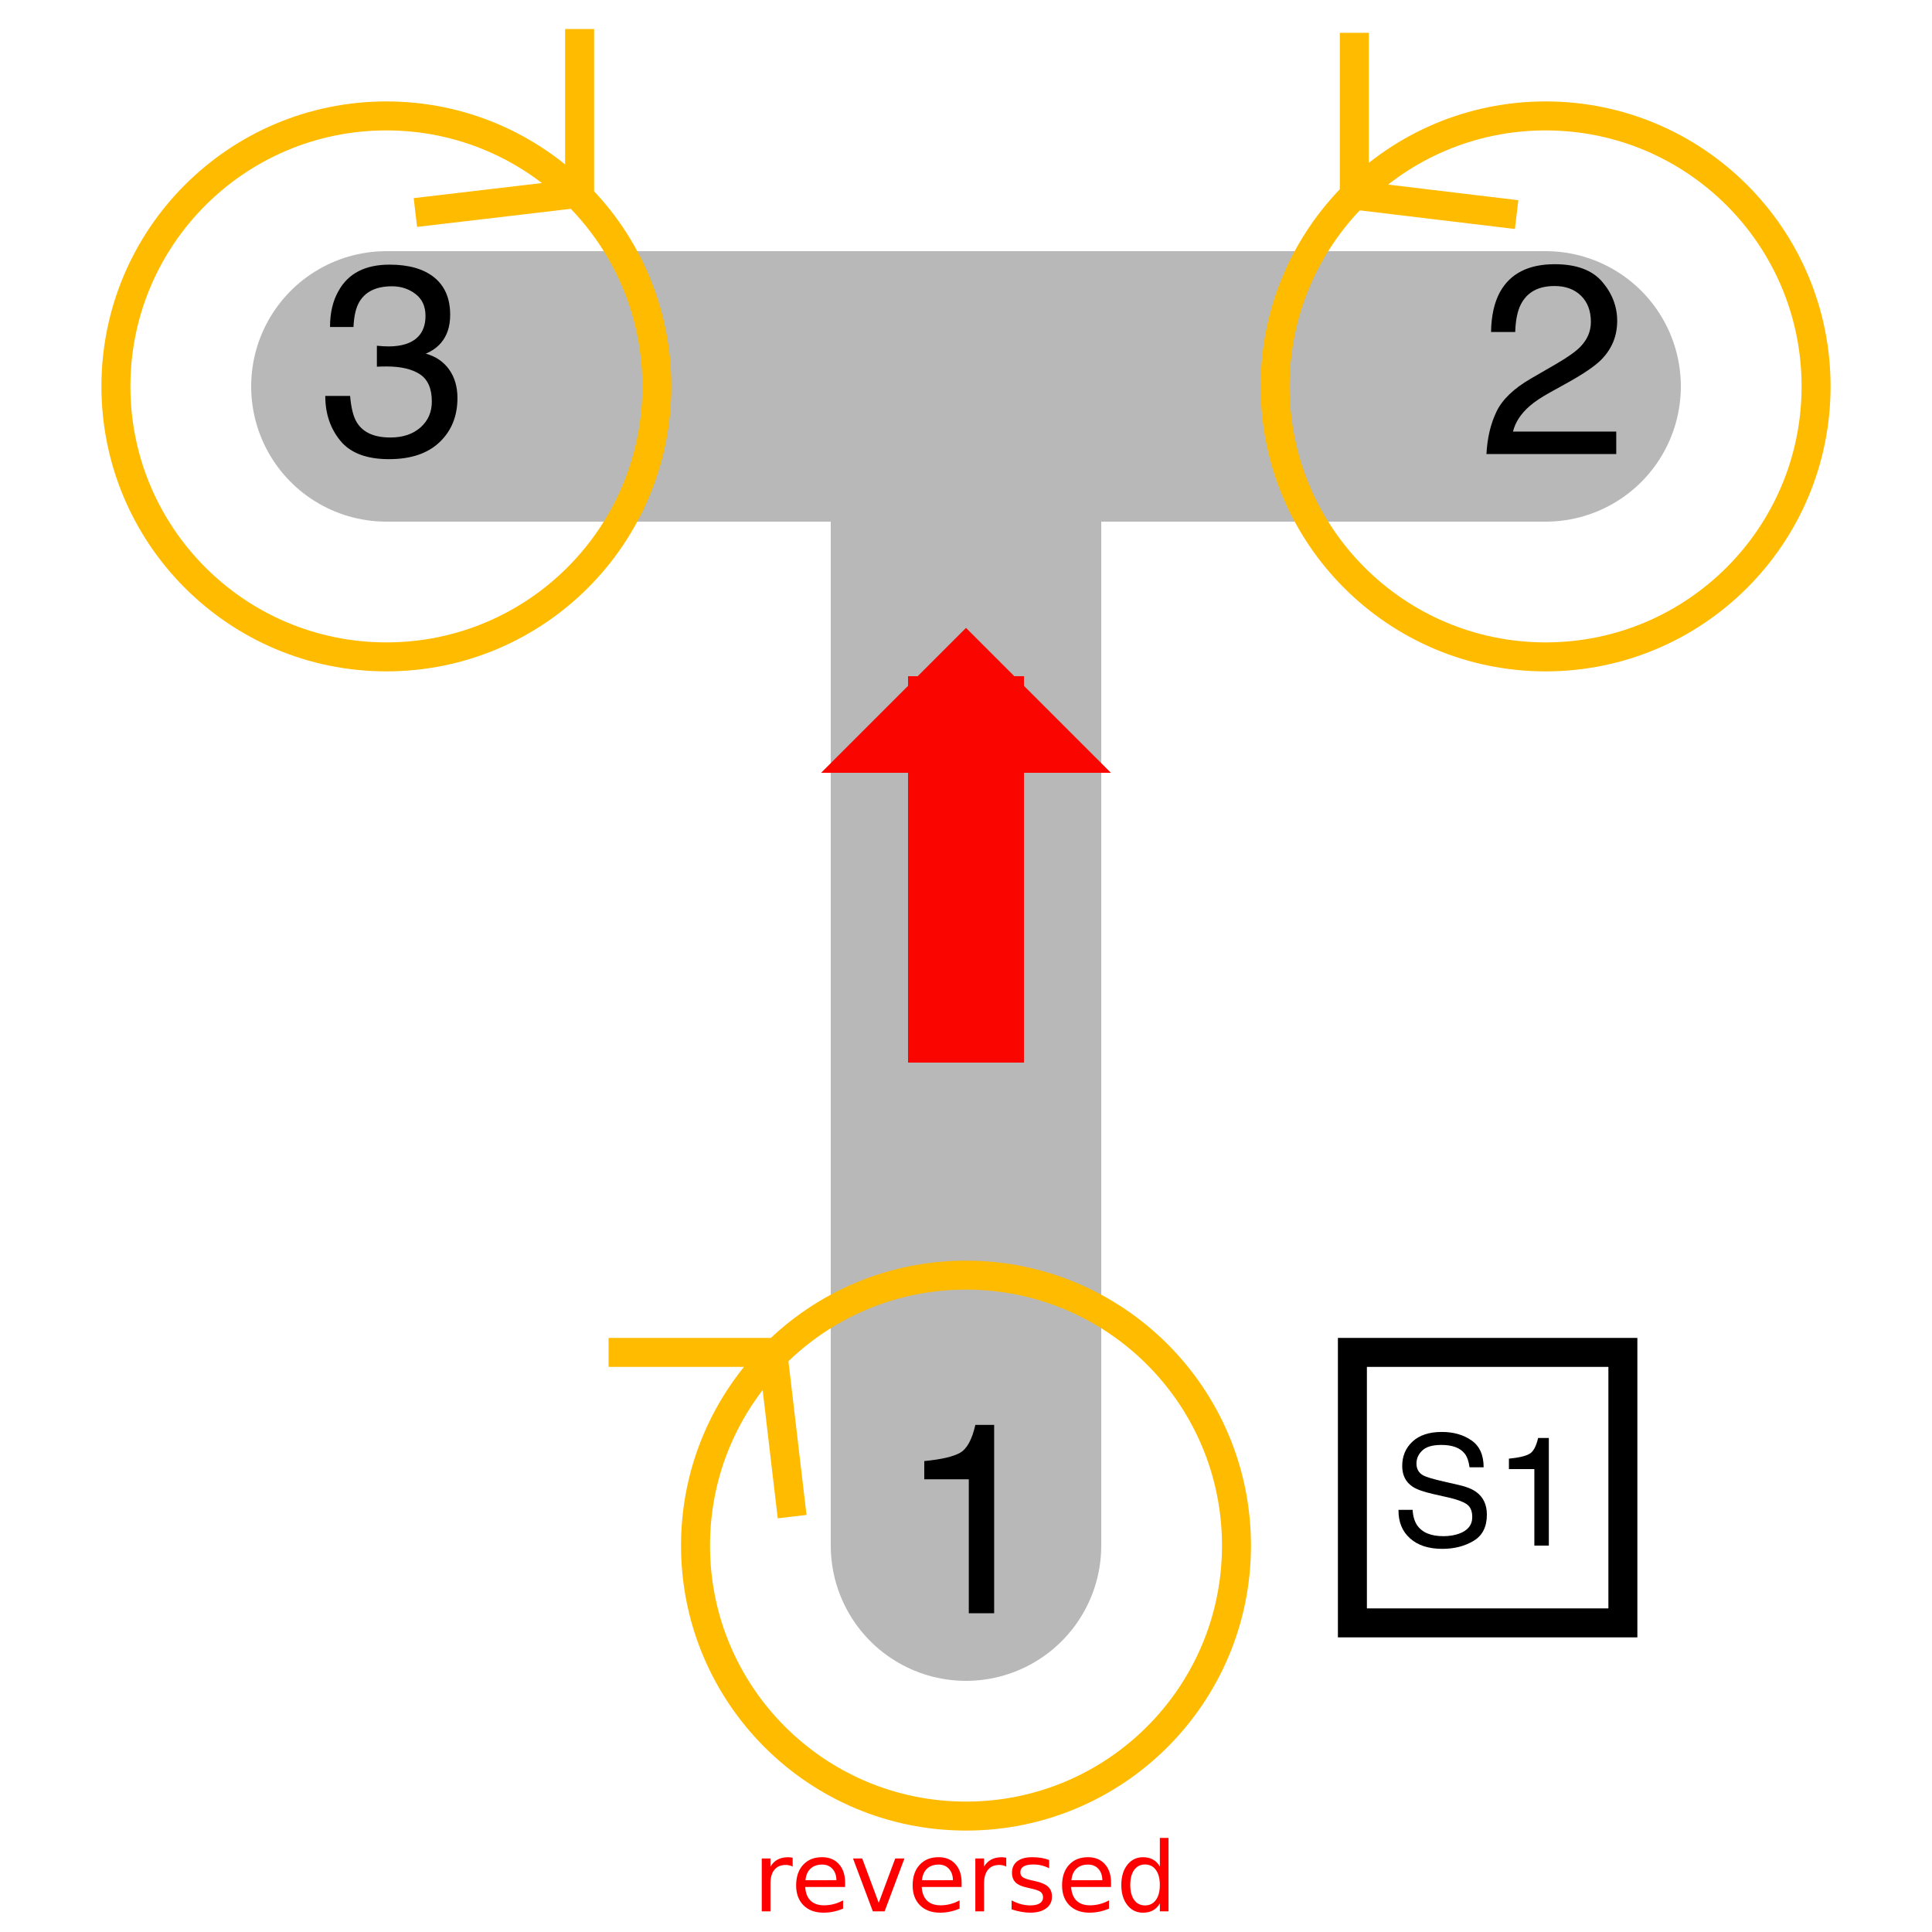
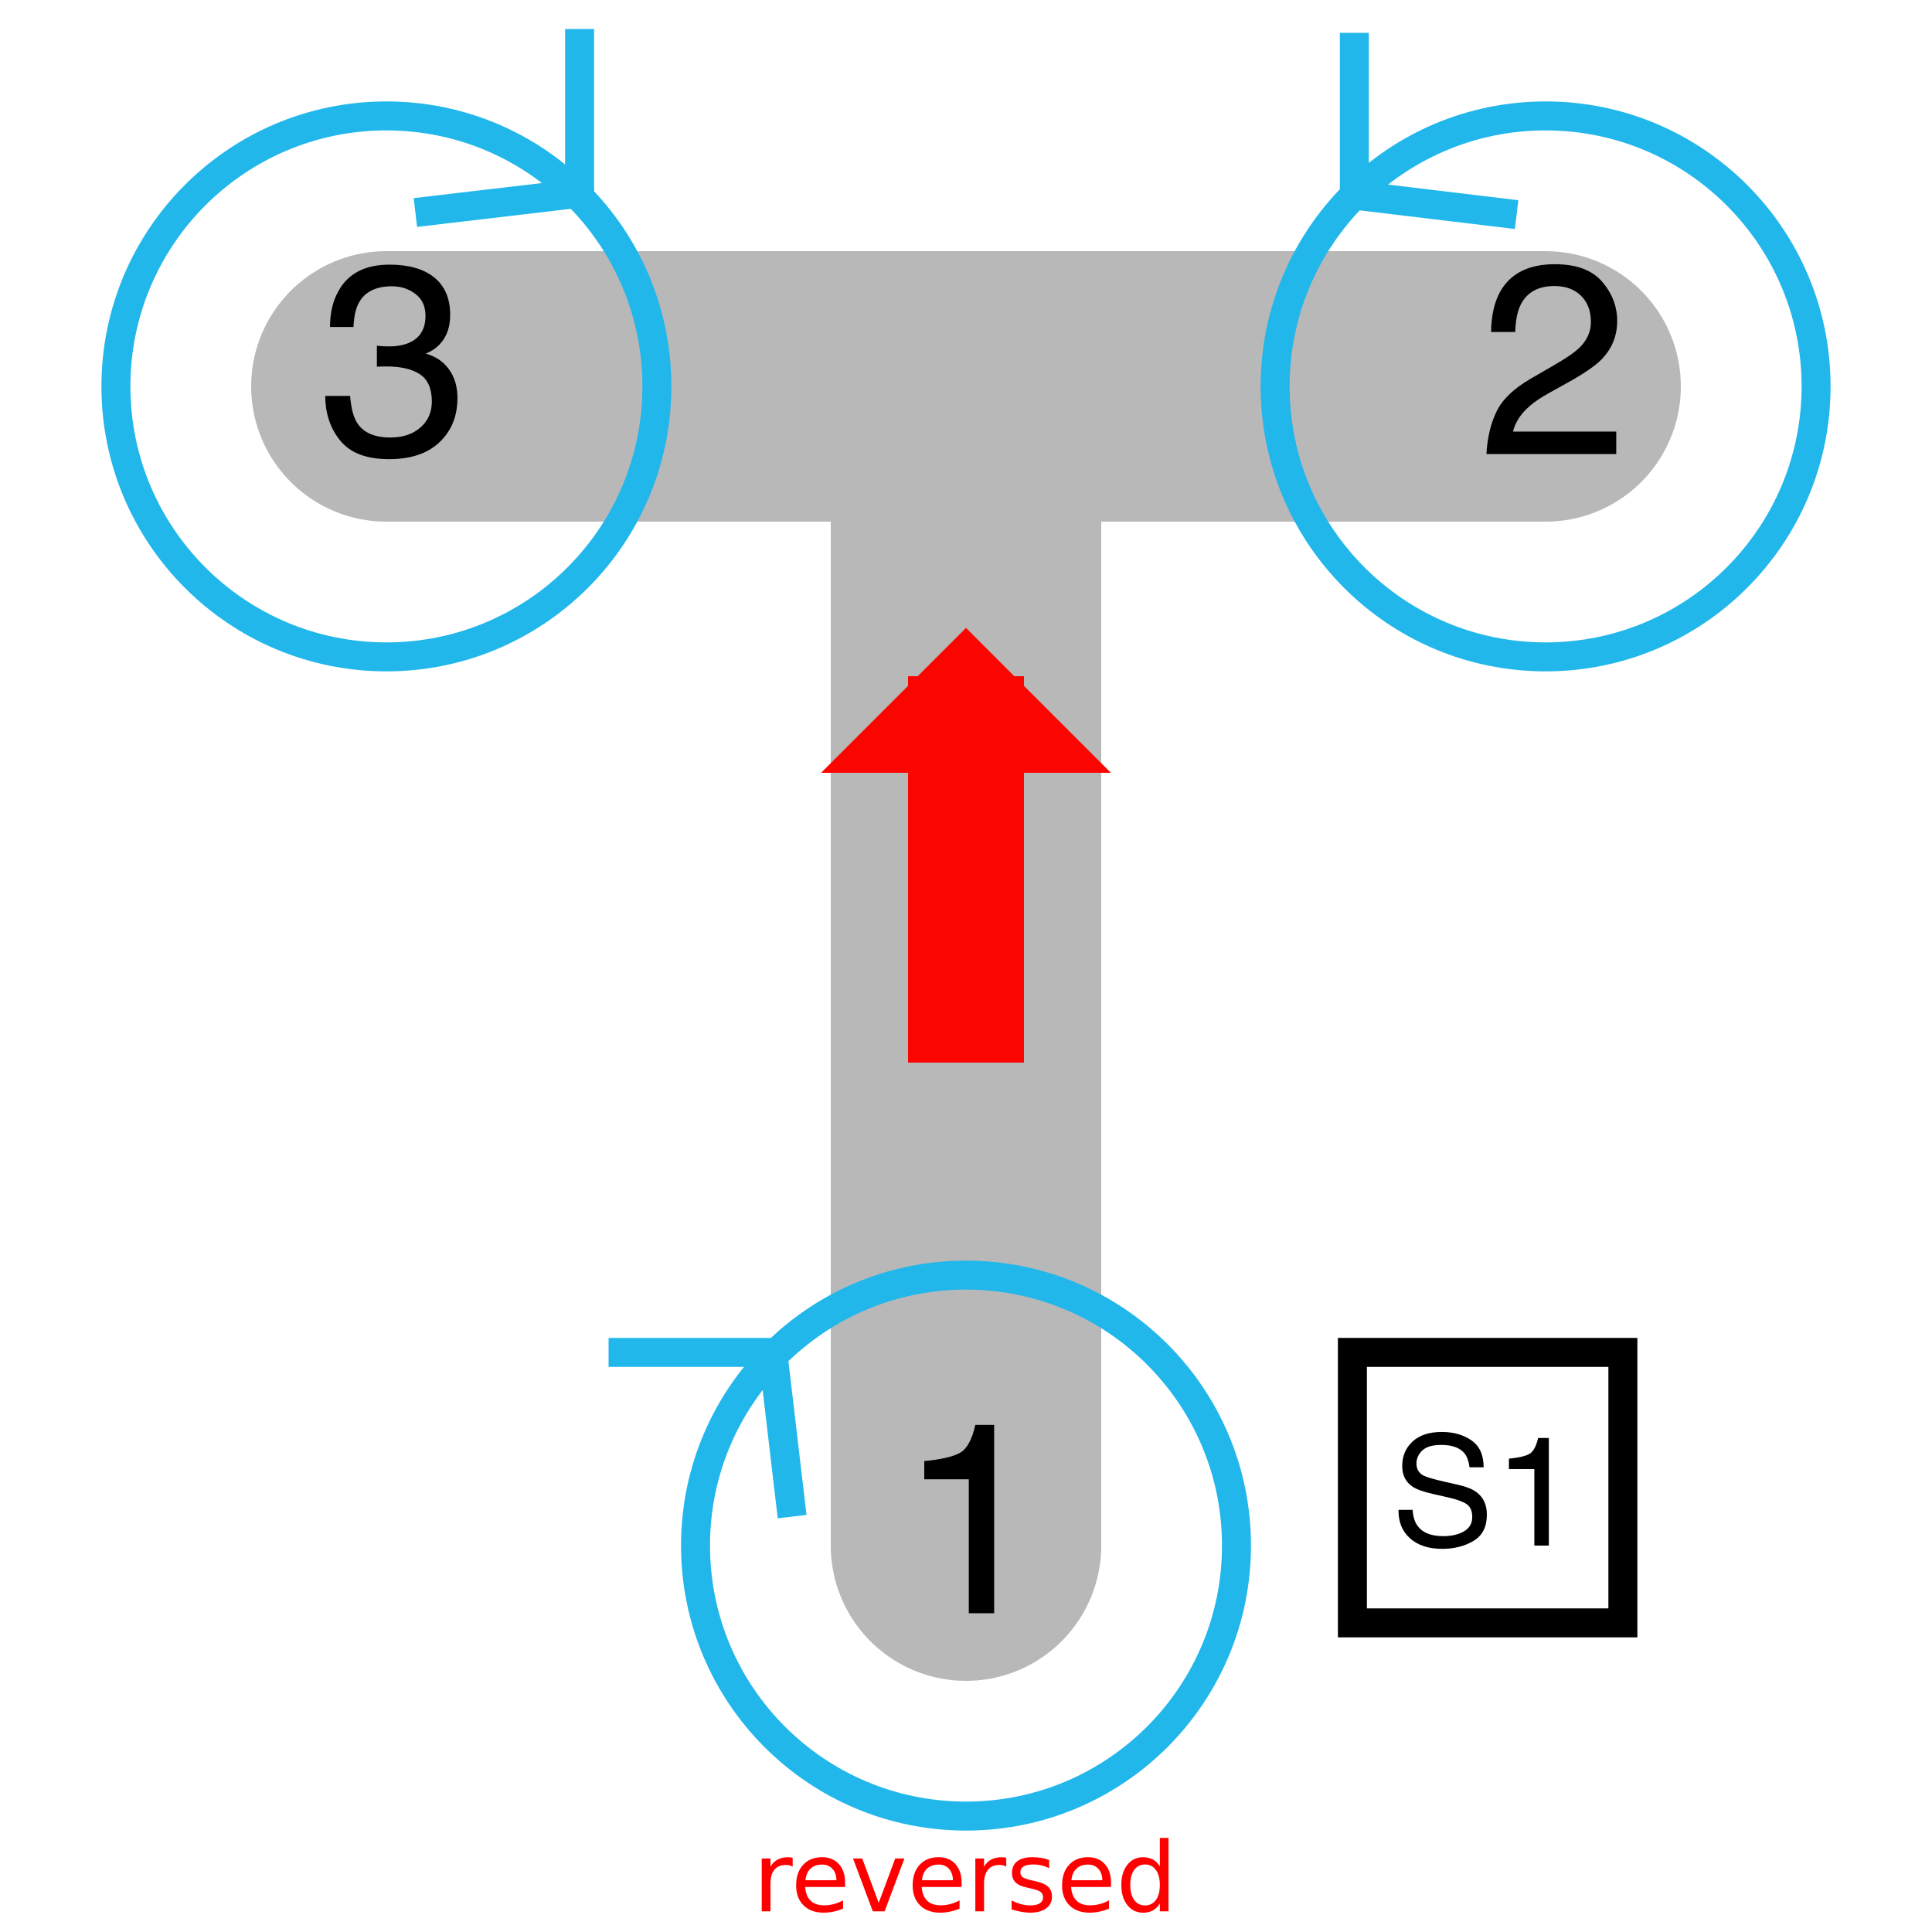
<svg xmlns="http://www.w3.org/2000/svg" xmlns:xlink="http://www.w3.org/1999/xlink" height="200pt" viewBox="0 0 200 200" width="200pt">
  <symbol id="glyph0-1" overflow="visible">
    <path d="m2.68-13.863v-1.887c1.777-.172 3.016-.461 3.719-.867.703-.406 1.227-1.367 1.57-2.879h1.945v19.496h-2.625v-13.863zm0 0" />
  </symbol>
  <symbol id="glyph0-2" overflow="visible">
    <path d="m1.922-4.402c.605-1.25 1.789-2.383 3.547-3.402l2.625-1.52c1.176-.684 2-1.266 2.477-1.75.746-.758 1.117-1.621 1.117-2.598 0-1.141-.34-2.043-1.023-2.715-.684-.668-1.594-1.004-2.734-1.004-1.688 0-2.852.637-3.5 1.914-.348.684-.539 1.633-.574 2.844h-2.504c.027-1.703.344-3.094.945-4.172 1.066-1.895 2.949-2.844 5.648-2.844 2.242 0 3.879.609 4.914 1.82s1.551 2.562 1.551 4.047c0 1.566-.551 2.906-1.652 4.02-.641.648-1.785 1.43-3.434 2.352l-1.871 1.039c-.895.492-1.598.961-2.109 1.41-.91.793-1.484 1.672-1.719 2.637h10.688v2.324h-13.438c.09-1.688.441-3.152 1.047-4.402zm0 0" />
  </symbol>
  <symbol id="glyph0-3" overflow="visible">
    <path d="m2.234-1.375c-1.043-1.27-1.562-2.816-1.562-4.641h2.57c.109 1.266.344 2.188.711 2.762.637 1.031 1.789 1.543 3.457 1.543 1.293 0 2.332-.344 3.117-1.039.785-.691 1.176-1.586 1.176-2.68 0-1.348-.414-2.289-1.238-2.828-.824-.539-1.969-.805-3.438-.805-.164 0-.332 0-.5.004-.168.004-.34.012-.512.02v-2.172c.254.027.469.047.641.055.176.008.363.016.562.016.922 0 1.676-.148 2.27-.438 1.039-.512 1.559-1.422 1.559-2.734 0-.977-.348-1.73-1.039-2.258-.691-.527-1.5-.793-2.422-.793-1.641 0-2.773.547-3.402 1.641-.348.602-.543 1.457-.59 2.57h-2.43c0-1.457.289-2.699.875-3.719 1-1.824 2.766-2.734 5.289-2.734 1.996 0 3.539.445 4.633 1.332 1.094.891 1.641 2.176 1.641 3.863 0 1.203-.32 2.18-.969 2.926-.402.465-.922.828-1.559 1.094 1.031.281 1.836.828 2.414 1.633.578.809.867 1.793.867 2.961 0 1.867-.613 3.391-1.848 4.566-1.23 1.176-2.973 1.762-5.234 1.762-2.316 0-3.996-.633-5.039-1.906zm0 0" />
  </symbol>
  <symbol id="glyph1-1" overflow="visible">
    <path d="m2.234-3.703c.035.652.191 1.18.461 1.586.516.762 1.426 1.141 2.727 1.141.582 0 1.113-.082 1.594-.25.926-.324 1.391-.902 1.391-1.734 0-.625-.195-1.07-.586-1.336-.395-.262-1.016-.488-1.859-.68l-1.555-.352c-1.016-.23-1.734-.48-2.156-.758-.73-.48-1.094-1.195-1.094-2.148 0-1.031.355-1.879 1.07-2.539.715-.66 1.723-.992 3.031-.992 1.203 0 2.227.289 3.066.871.84.582 1.262 1.508 1.262 2.785h-1.461c-.078-.613-.246-1.086-.5-1.414-.473-.598-1.277-.898-2.414-.898-.918 0-1.574.191-1.977.578s-.602.832-.602 1.344c0 .562.234.973.703 1.234.309.168 1.004.375 2.086.625l1.609.367c.777.176 1.375.418 1.797.727.73.535 1.094 1.316 1.094 2.336 0 1.27-.461 2.18-1.387 2.727-.926.547-2 .82-3.223.82-1.426 0-2.543-.363-3.352-1.094-.809-.723-1.203-1.707-1.188-2.945zm0 0" />
  </symbol>
  <symbol id="glyph1-2" overflow="visible">
    <path d="m1.531-7.922v-1.078c1.016-.098 1.723-.266 2.125-.496.402-.23.699-.781.898-1.645h1.109v11.141h-1.5v-7.922zm0 0" />
  </symbol>
  <g>
    <g>
      <path d="m40 40h120m-60 0v120" style="fill:none;stroke:#b8b8b8;stroke-width:28;stroke-linecap:round;stroke-linejoin:round;stroke-miterlimit:10" />
      <g>
        <use height="100%" width="100%" x="93" xlink:href="#glyph0-1" y="167" />
      </g>
-       <path d="m40 68c-15.465 0-28-12.535-28-28s12.535-28 28-28 28 12.535 28 28-12.535 28-28 28m20-48-17 2m17-2v-17" fill="none" stroke="#fb0" stroke-miterlimit="10" stroke-width="3" />
+       <path d="m40 68c-15.465 0-28-12.535-28-28s12.535-28 28-28 28 12.535 28 28-12.535 28-28 28m20-48-17 2m17-2v-17" fill="none" stroke="#22B7EB" stroke-miterlimit="10" stroke-width="3" />
      <g>
        <use height="100%" width="100%" x="153" xlink:href="#glyph0-2" y="47" />
      </g>
-       <path d="m160 12c15.465 0 28 12.535 28 28s-12.535 28-28 28-28-12.535-28-28 12.535-28 28-28m-19.801 8.199 16.801 2.016m-16.801-2.016v-16.801" fill="none" stroke="#fb0" stroke-miterlimit="10" stroke-width="3" />
+       <path d="m160 12c15.465 0 28 12.535 28 28s-12.535 28-28 28-28-12.535-28-28 12.535-28 28-28m-19.801 8.199 16.801 2.016m-16.801-2.016v-16.801" fill="none" stroke="#22B7EB" stroke-miterlimit="10" stroke-width="3" />
      <g>
        <use height="100%" width="100%" x="33" xlink:href="#glyph0-3" y="47" />
      </g>
      <path d="m140 140h28v28h-28zm0 0" fill="none" stroke="#000" stroke-miterlimit="10" stroke-width="3" />
      <g>
        <use height="100%" width="100%" x="144" xlink:href="#glyph1-1" y="160" />
        <use height="100%" width="100%" x="154.672" xlink:href="#glyph1-2" y="160" />
      </g>
      <path d="m100 70v40" fill="none" stroke="#fa0500" stroke-linejoin="bevel" stroke-miterlimit="10" stroke-width="12" />
      <path d="m100 65-15 15h30z" fill="#fa0500" />
-       <path d="m128 160c0 15.465-12.535 28-28 28s-28-12.535-28-28 12.535-28 28-28 28 12.535 28 28m-48-20 2 17m-2-17h-17" fill="none" stroke="#fb0" stroke-miterlimit="10" stroke-width="3" />
+       <path d="m128 160c0 15.465-12.535 28-28 28s-28-12.535-28-28 12.535-28 28-28 28 12.535 28 28m-48-20 2 17m-2-17h-17" fill="none" stroke="#22B7EB" stroke-miterlimit="10" stroke-width="3" />
    </g>
    <g fill="#f00">
      <path d="m82.059 193.23q-.151-.088-.332-.127-.176-.044-.391-.044-.762 0-1.172.498-.405.493-.405 1.421v2.881h-.903v-5.469h.903v.85q.283-.498.737-.737.454-.244 1.104-.244.093 0 .205.015.112.01.249.034l.005.923z" />
      <path d="m87.484 194.9v.439h-4.131q.059.928.557 1.416.503.483 1.396.483.518 0 1.001-.127.488-.127.967-.381v.85q-.483.205-.991.312-.508.107-1.03.107-1.309 0-2.075-.762-.762-.762-.762-2.061 0-1.343.723-2.129.728-.791 1.958-.791 1.104 0 1.743.713.645.708.645 1.929zm-.898-.264q-.01-.737-.415-1.177-.4-.439-1.064-.439-.752 0-1.206.425-.449.425-.518 1.196l3.203-.005z" />
      <path d="m88.304 192.39h.952l1.709 4.59 1.709-4.59h.952l-2.051 5.469h-1.221z" />
      <path d="m99.545 194.9v.439h-4.131q.059.928.557 1.416.503.483 1.396.483.518 0 1.001-.127.488-.127.967-.381v.85q-.483.205-.991.312-.508.107-1.03.107-1.309 0-2.075-.762-.762-.762-.762-2.061 0-1.343.723-2.129.728-.791 1.958-.791 1.104 0 1.743.713.645.708.645 1.929zm-.898-.264q-.01-.737-.415-1.177-.4-.439-1.064-.439-.752 0-1.206.425-.449.425-.518 1.196l3.203-.005z" />
      <path d="m104.169 193.23q-.151-.088-.332-.127-.176-.044-.391-.044-.762 0-1.172.498-.405.493-.405 1.421v2.881h-.903v-5.469h.903v.85q.283-.498.737-.737.454-.244 1.104-.244.093 0 .205.015.112.01.249.034l.005.923z" />
      <path d="m108.607 192.551v.85q-.381-.195-.791-.293-.41-.098-.85-.098-.669 0-1.006.205-.332.205-.332.615 0 .312.239.493.239.176.962.337l.308.068q.957.205 1.357.581.405.371.405 1.04 0 .762-.605 1.206-.601.444-1.655.444-.439 0-.918-.088-.474-.083-1.001-.254v-.928q.498.259.981.391.483.127.957.127.635 0 .977-.215.342-.22.342-.615 0-.366-.249-.562-.244-.195-1.079-.376l-.312-.073q-.835-.176-1.206-.537-.371-.366-.371-1.001 0-.771.547-1.191.547-.42 1.553-.42.498 0 .938.073.439.073.811.22z" />
      <path d="m115.013 194.9v.439h-4.131q.059.928.557 1.416.503.483 1.396.483.518 0 1.001-.127.488-.127.967-.381v.85q-.483.205-.991.312-.508.107-1.03.107-1.309 0-2.075-.762-.762-.762-.762-2.061 0-1.343.723-2.129.728-.791 1.958-.791 1.104 0 1.743.713.645.708.645 1.929zm-.898-.264q-.01-.737-.415-1.177-.4-.439-1.064-.439-.752 0-1.206.425-.449.425-.518 1.196l3.203-.005z" />
      <path d="m120.067 193.22v-2.959h.898v7.598h-.898v-.82q-.283.488-.718.728-.43.234-1.035.234-.991 0-1.616-.791-.62-.791-.62-2.08 0-1.289.62-2.08.625-.791 1.616-.791.605 0 1.035.239.435.234.718.723zm-3.062 1.909q0 .991.405 1.558.41.562 1.123.562.713 0 1.123-.562.41-.566.41-1.558 0-.991-.41-1.553-.41-.566-1.123-.566-.713 0-1.123.566-.405.562-.405 1.553z" />
    </g>
  </g>
</svg>
